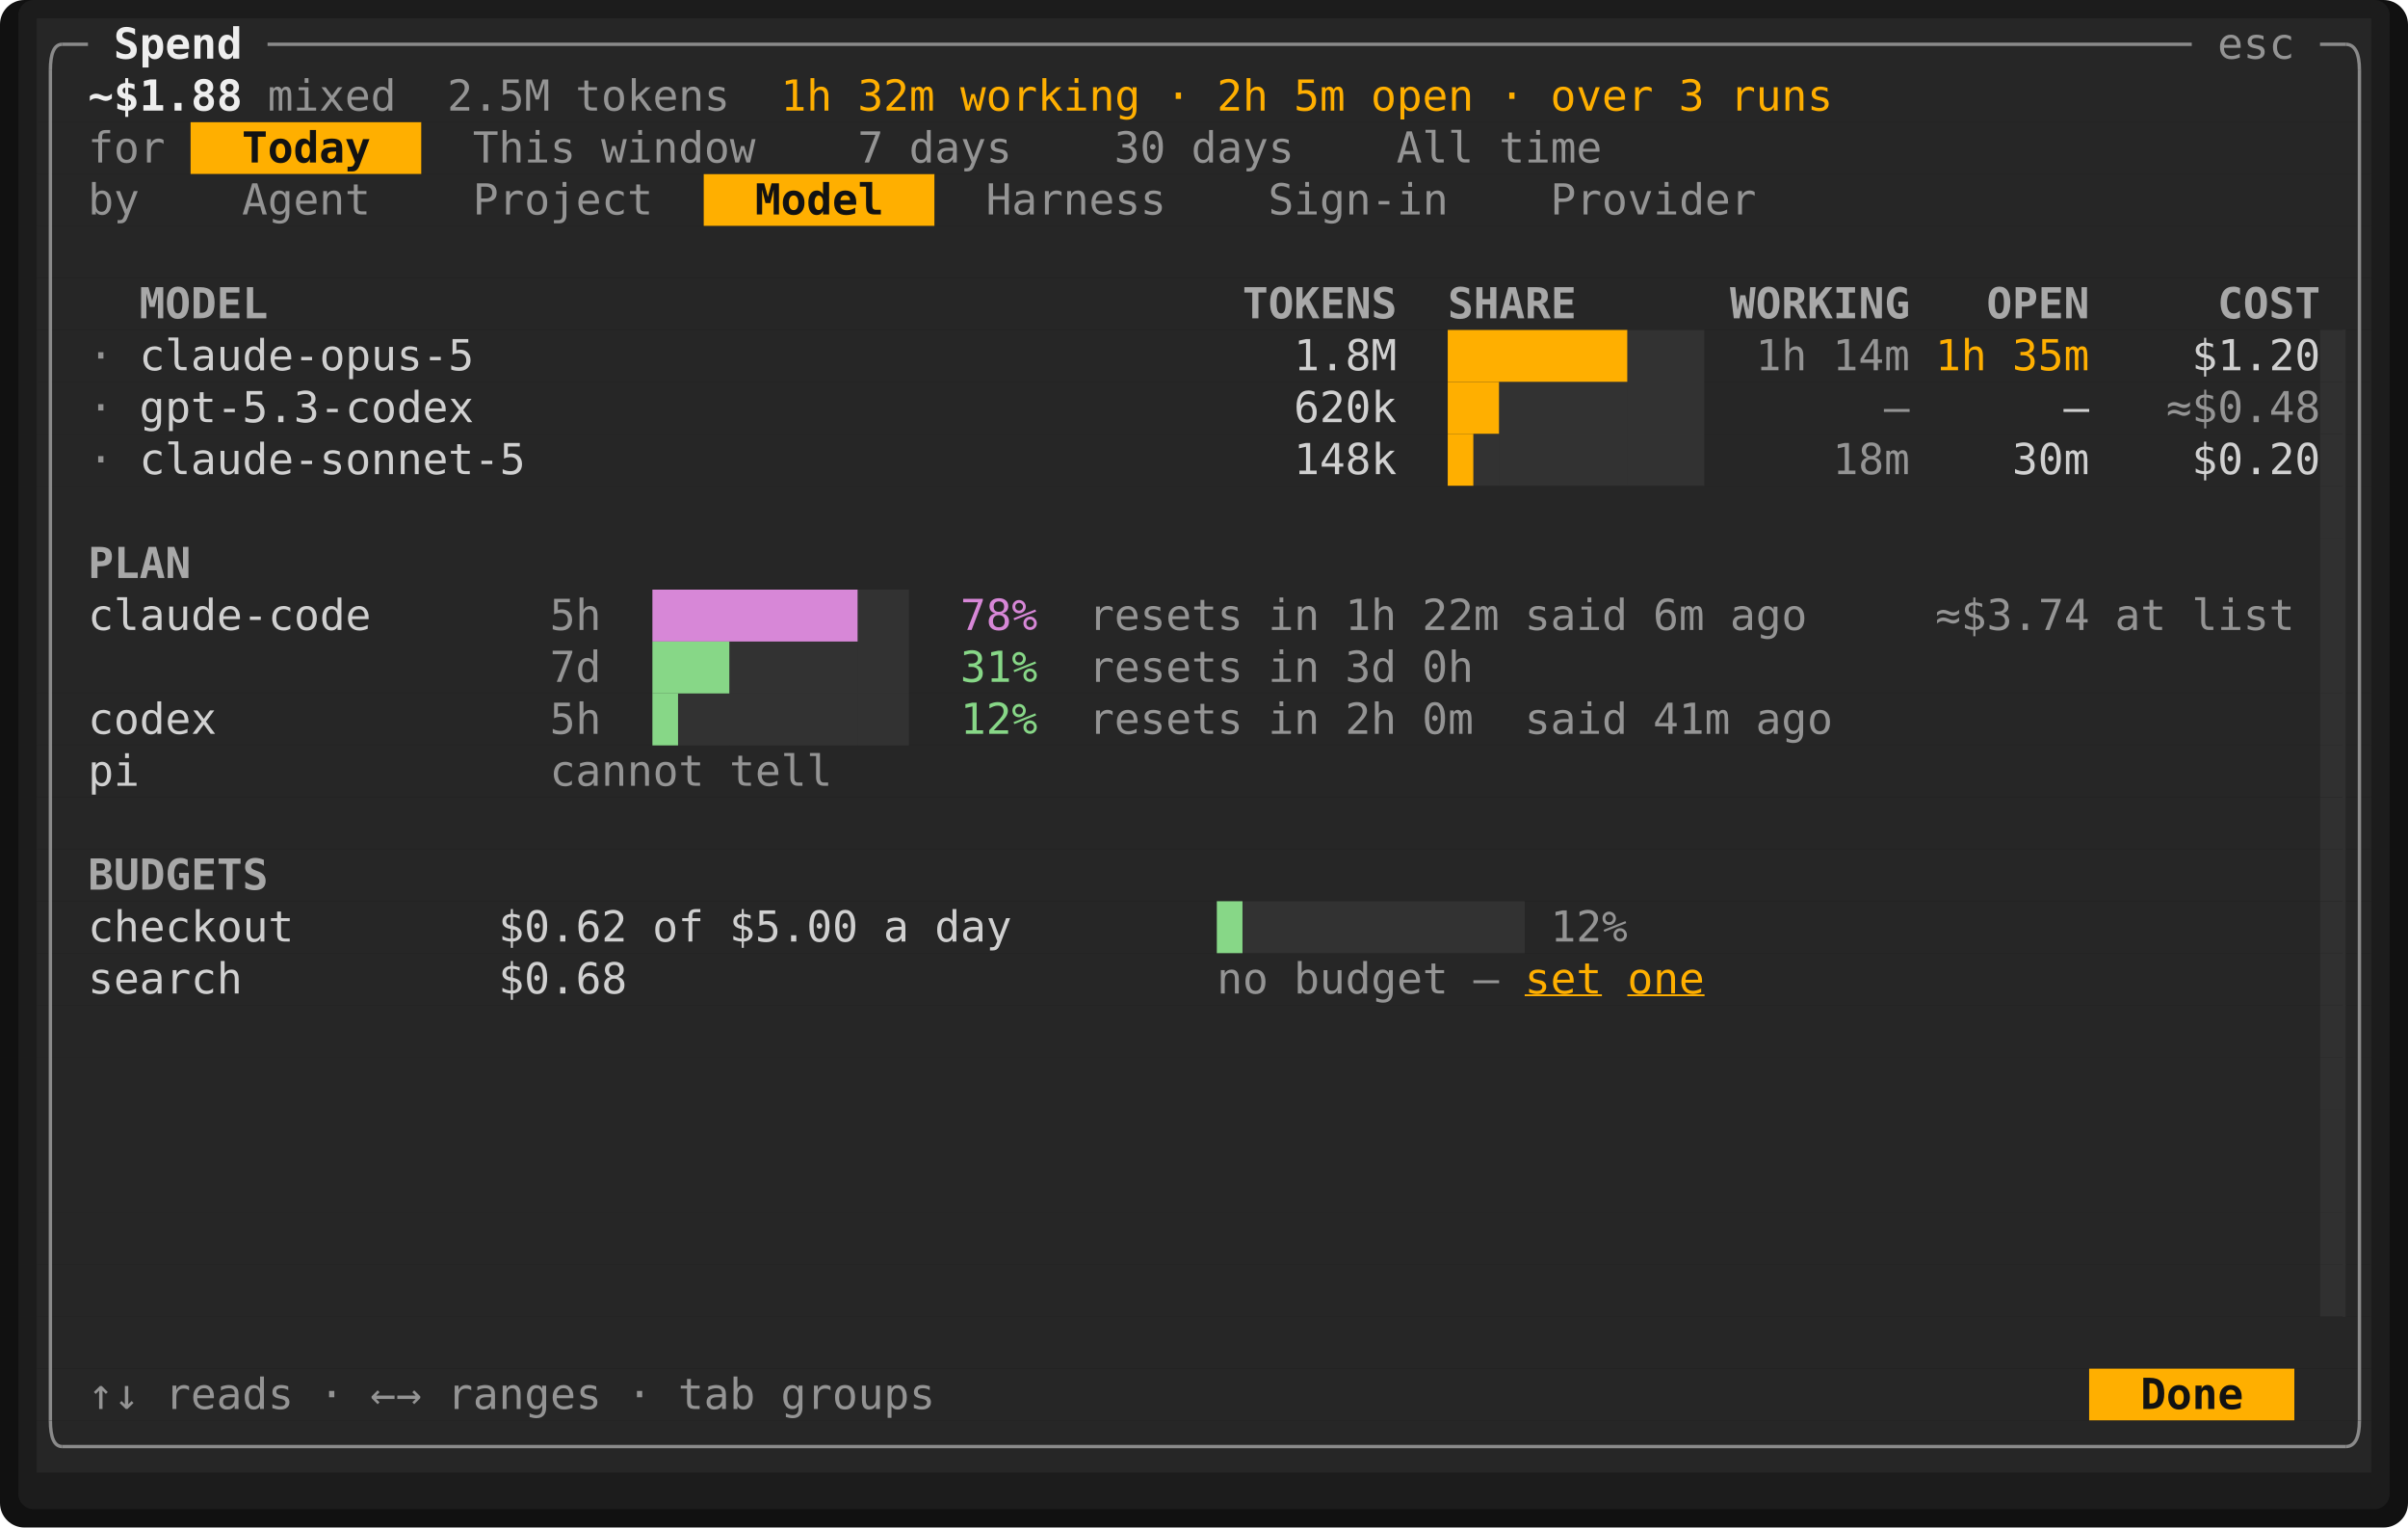
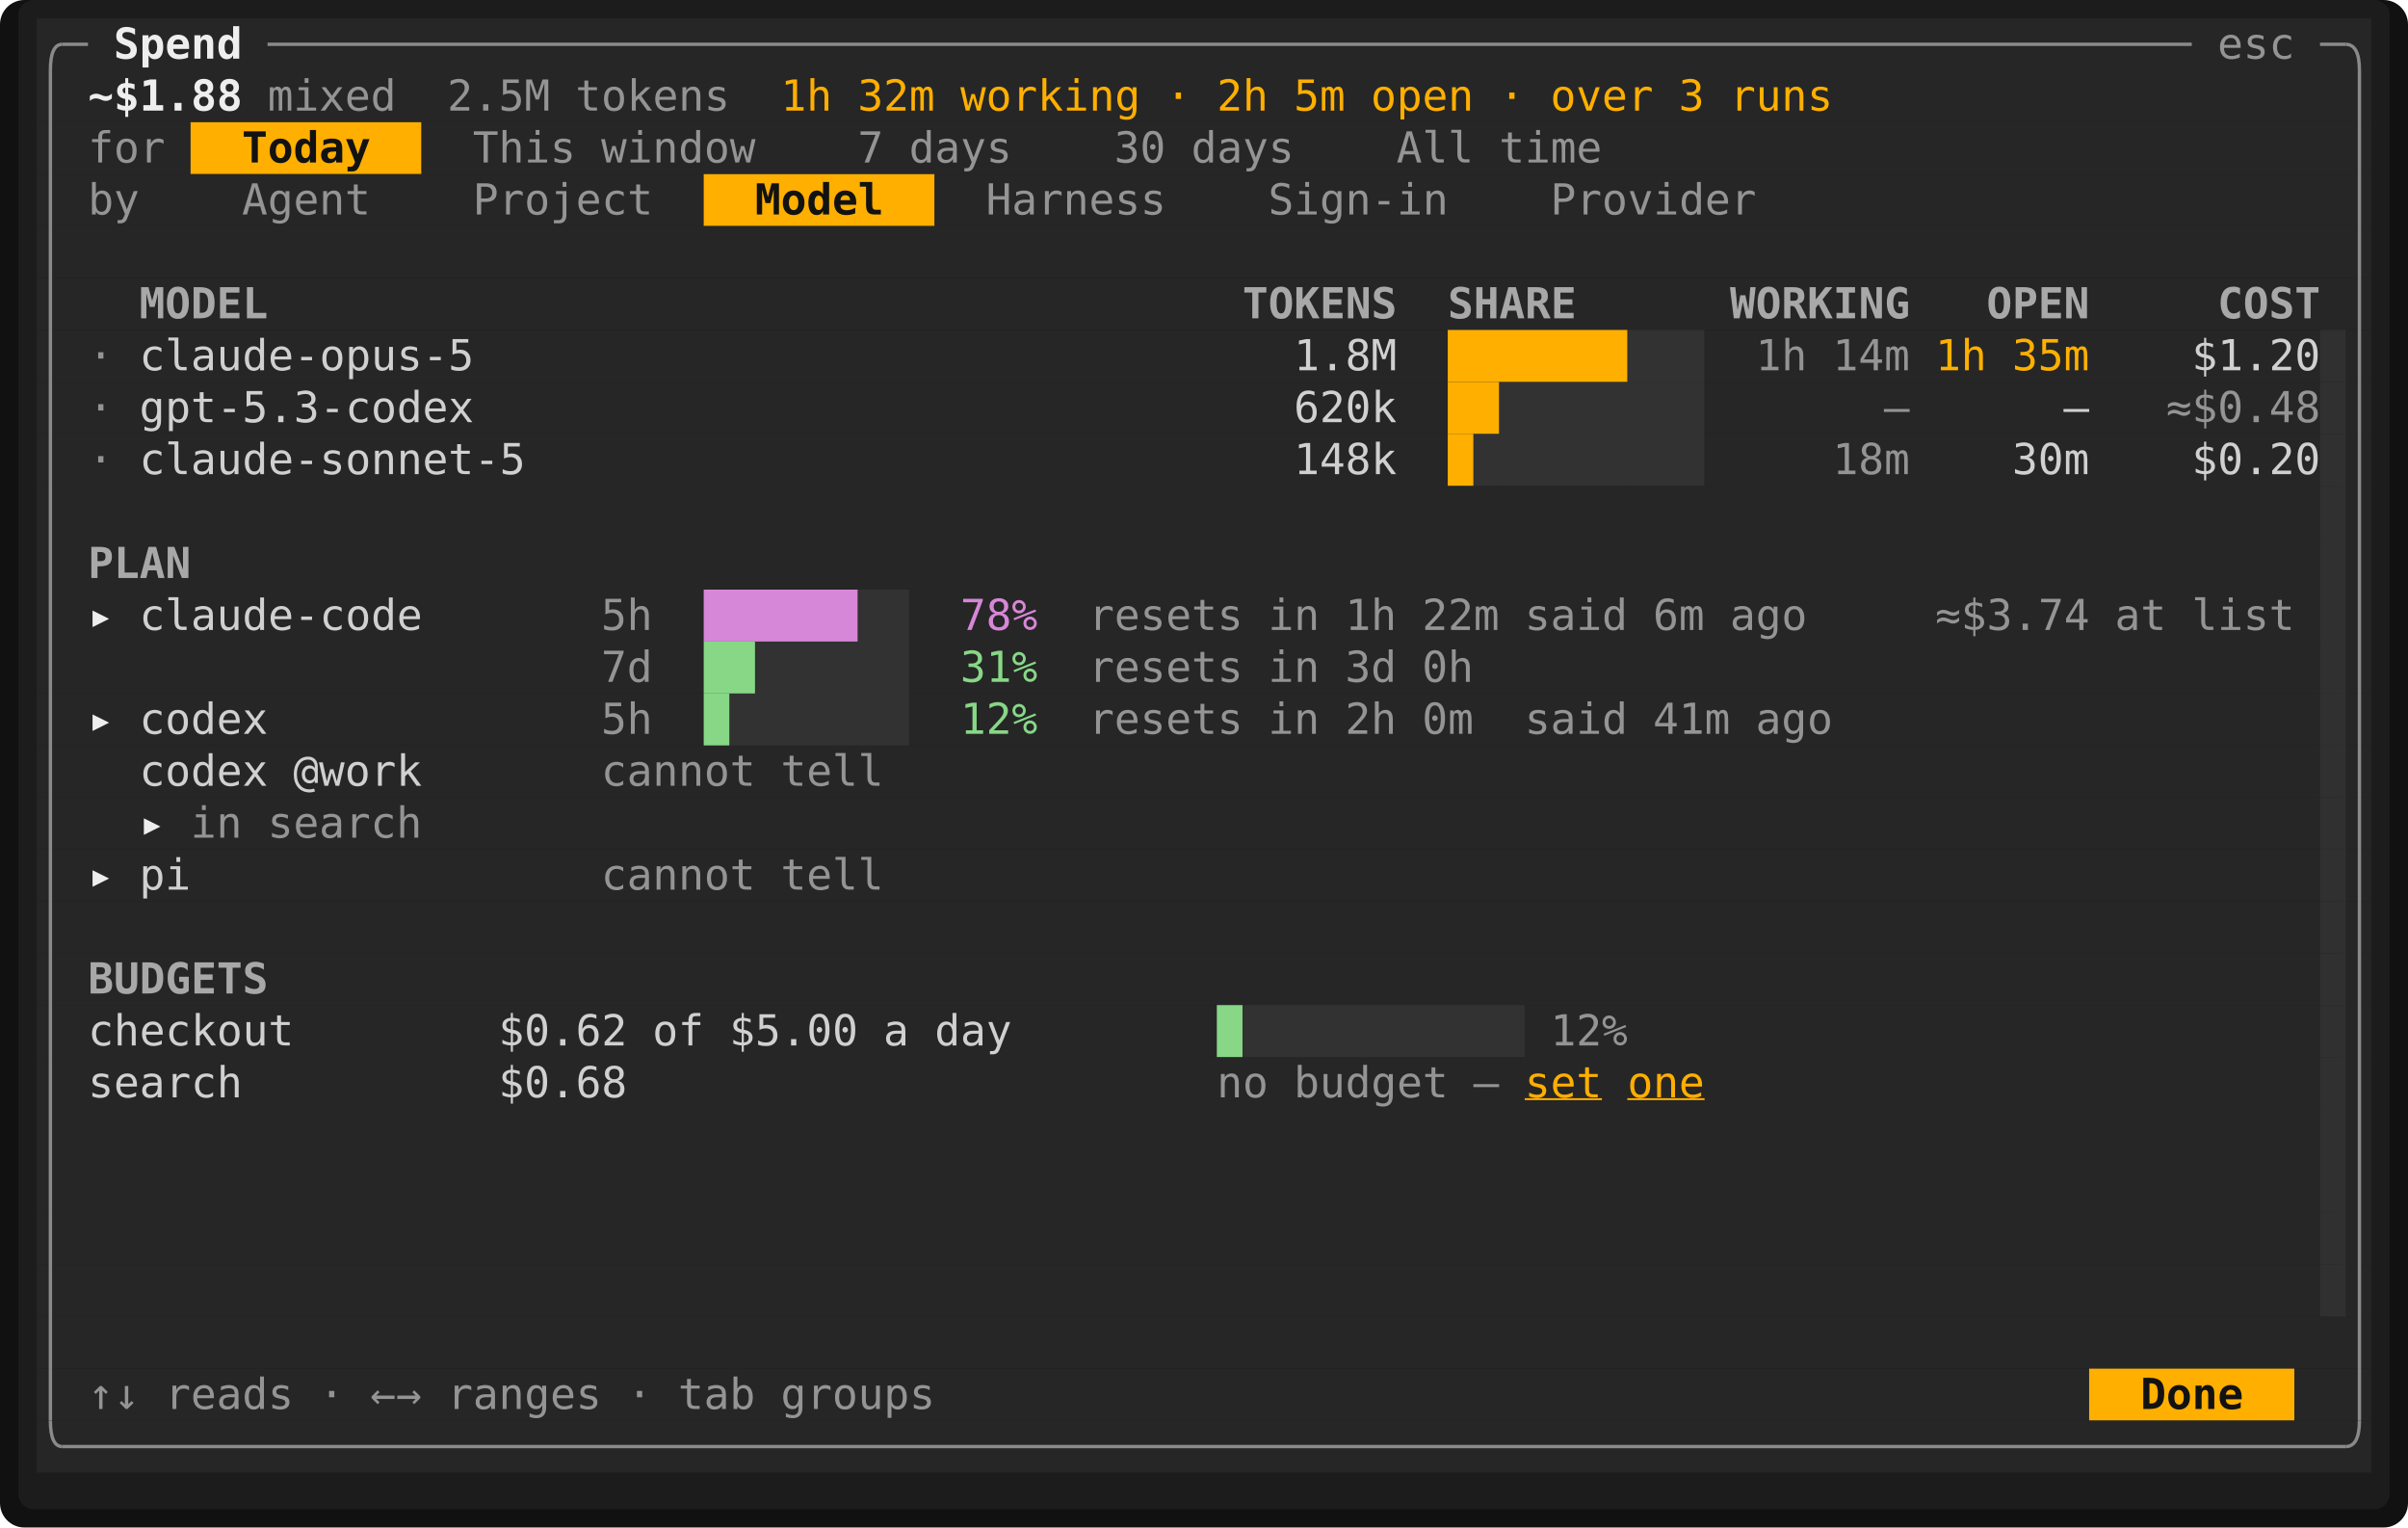
<svg xmlns="http://www.w3.org/2000/svg" viewBox="0 0 788.4 500" width="788.4" height="500" font-family="ui-monospace,SFMono-Regular,Menlo,Consolas,'DejaVu Sans Mono','Liberation Mono',monospace" font-size="14" role="img" aria-label="Tade">
  <rect width="788.4" height="500" rx="8" fill="#111111" />
  <rect x="6" y="0" width="776.4" height="494" rx="5" fill="#1c1c1c" />
  <rect x="12" y="6" width="764.4" height="17" fill="#262626" />
  <rect x="12" y="23" width="764.4" height="17" fill="#262626" />
  <rect x="12" y="40" width="50.4" height="17" fill="#262626" />
  <rect x="62.4" y="40" width="75.6" height="17" fill="#ffaf00" />
  <rect x="138" y="40" width="638.4" height="17" fill="#262626" />
  <rect x="12" y="57" width="218.4" height="17" fill="#262626" />
  <rect x="230.4" y="57" width="75.6" height="17" fill="#ffaf00" />
  <rect x="306" y="57" width="470.4" height="17" fill="#262626" />
  <rect x="12" y="74" width="764.4" height="17" fill="#262626" />
  <rect x="12" y="91" width="764.4" height="17" fill="#262626" />
  <rect x="12" y="108" width="747.6" height="17" fill="#262626" />
  <rect x="759.6" y="108" width="8.4" height="17" fill="#303030" />
  <rect x="768" y="108" width="8.4" height="17" fill="#262626" />
  <rect x="12" y="125" width="747.6" height="17" fill="#262626" />
  <rect x="759.6" y="125" width="8.4" height="17" fill="#303030" />
  <rect x="768" y="125" width="8.4" height="17" fill="#262626" />
  <rect x="12" y="142" width="747.6" height="17" fill="#262626" />
  <rect x="759.6" y="142" width="8.4" height="17" fill="#303030" />
  <rect x="768" y="142" width="8.4" height="17" fill="#262626" />
  <rect x="12" y="159" width="747.6" height="17" fill="#262626" />
  <rect x="759.6" y="159" width="8.4" height="17" fill="#303030" />
  <rect x="768" y="159" width="8.4" height="17" fill="#262626" />
  <rect x="12" y="176" width="747.6" height="17" fill="#262626" />
  <rect x="759.6" y="176" width="8.4" height="17" fill="#303030" />
  <rect x="768" y="176" width="8.4" height="17" fill="#262626" />
  <rect x="12" y="193" width="747.6" height="17" fill="#262626" />
  <rect x="759.6" y="193" width="8.4" height="17" fill="#303030" />
  <rect x="768" y="193" width="8.4" height="17" fill="#262626" />
  <rect x="12" y="210" width="747.6" height="17" fill="#262626" />
  <rect x="759.6" y="210" width="8.4" height="17" fill="#303030" />
  <rect x="768" y="210" width="8.4" height="17" fill="#262626" />
  <rect x="12" y="227" width="747.6" height="17" fill="#262626" />
  <rect x="759.6" y="227" width="8.4" height="17" fill="#303030" />
  <rect x="768" y="227" width="8.4" height="17" fill="#262626" />
  <rect x="12" y="244" width="747.6" height="17" fill="#262626" />
  <rect x="759.6" y="244" width="8.4" height="17" fill="#303030" />
  <rect x="768" y="244" width="8.4" height="17" fill="#262626" />
  <rect x="12" y="261" width="747.6" height="17" fill="#262626" />
  <rect x="759.6" y="261" width="8.4" height="17" fill="#303030" />
  <rect x="768" y="261" width="8.4" height="17" fill="#262626" />
  <rect x="12" y="278" width="747.6" height="17" fill="#262626" />
  <rect x="759.6" y="278" width="8.4" height="17" fill="#303030" />
  <rect x="768" y="278" width="8.4" height="17" fill="#262626" />
  <rect x="12" y="295" width="747.6" height="17" fill="#262626" />
  <rect x="759.6" y="295" width="8.4" height="17" fill="#303030" />
  <rect x="768" y="295" width="8.4" height="17" fill="#262626" />
  <rect x="12" y="312" width="747.6" height="17" fill="#262626" />
  <rect x="759.6" y="312" width="8.4" height="17" fill="#303030" />
  <rect x="768" y="312" width="8.4" height="17" fill="#262626" />
  <rect x="12" y="329" width="747.6" height="17" fill="#262626" />
  <rect x="759.6" y="329" width="8.4" height="17" fill="#303030" />
  <rect x="768" y="329" width="8.4" height="17" fill="#262626" />
  <rect x="12" y="346" width="747.6" height="17" fill="#262626" />
  <rect x="759.6" y="346" width="8.4" height="17" fill="#303030" />
  <rect x="768" y="346" width="8.4" height="17" fill="#262626" />
  <rect x="12" y="363" width="747.6" height="17" fill="#262626" />
  <rect x="759.6" y="363" width="8.4" height="17" fill="#303030" />
  <rect x="768" y="363" width="8.4" height="17" fill="#262626" />
  <rect x="12" y="380" width="747.6" height="17" fill="#262626" />
  <rect x="759.6" y="380" width="8.4" height="17" fill="#303030" />
  <rect x="768" y="380" width="8.4" height="17" fill="#262626" />
  <rect x="12" y="397" width="747.6" height="17" fill="#262626" />
  <rect x="759.6" y="397" width="8.4" height="17" fill="#303030" />
  <rect x="768" y="397" width="8.4" height="17" fill="#262626" />
  <rect x="12" y="414" width="747.6" height="17" fill="#262626" />
  <rect x="759.6" y="414" width="8.4" height="17" fill="#303030" />
  <rect x="768" y="414" width="8.4" height="17" fill="#262626" />
  <rect x="12" y="431" width="764.4" height="17" fill="#262626" />
  <rect x="12" y="448" width="672" height="17" fill="#262626" />
  <rect x="684" y="448" width="67.2" height="17" fill="#ffaf00" />
  <rect x="751.2" y="448" width="25.2" height="17" fill="#262626" />
  <rect x="12" y="465" width="764.4" height="17" fill="#262626" />
  <rect x="474" y="108" width="58.8" height="17" fill="#ffaf00" />
  <rect x="532.8" y="108" width="25.2" height="51" fill="#585858" opacity="0.25" />
  <rect x="766.95" y="108" width="1.05" height="323" fill="#303030" />
  <rect x="474" y="125" width="16.8" height="17" fill="#ffaf00" />
  <rect x="490.8" y="125" width="42" height="34" fill="#585858" opacity="0.25" />
  <rect x="474" y="142" width="8.4" height="17" fill="#ffaf00" />
  <rect x="482.4" y="142" width="8.4" height="17" fill="#585858" opacity="0.25" />
-   <rect x="213.6" y="193" width="67.2" height="17" fill="#d787d7" />
+   <rect x="230.4" y="193" width="50.4" height="17" fill="#d787d7" />
  <rect x="280.8" y="193" width="16.8" height="51" fill="#585858" opacity="0.25" />
-   <rect x="213.6" y="210" width="25.2" height="17" fill="#87d787" />
-   <rect x="238.8" y="210" width="42" height="34" fill="#585858" opacity="0.25" />
-   <rect x="213.6" y="227" width="8.4" height="17" fill="#87d787" />
-   <rect x="222" y="227" width="16.8" height="17" fill="#585858" opacity="0.25" />
-   <rect x="398.4" y="295" width="8.4" height="17" fill="#87d787" />
-   <rect x="406.8" y="295" width="92.4" height="17" fill="#585858" opacity="0.25" />
+   <rect x="230.4" y="210" width="16.8" height="17" fill="#87d787" />
+   <rect x="247.2" y="210" width="33.6" height="34" fill="#585858" opacity="0.25" />
+   <rect x="230.4" y="227" width="8.4" height="17" fill="#87d787" />
+   <rect x="238.8" y="227" width="8.4" height="17" fill="#585858" opacity="0.25" />
+   <rect x="398.4" y="329" width="8.4" height="17" fill="#87d787" />
+   <rect x="406.8" y="329" width="92.4" height="17" fill="#585858" opacity="0.25" />
  <path d="M16.5 23Q16.5 14.5 20.4 14.5" fill="none" stroke="#8a8a8a" stroke-width="1.1" />
  <line x1="20.4" y1="14.5" x2="28.8" y2="14.5" stroke="#8a8a8a" stroke-width="1.1" />
  <line x1="87.6" y1="14.5" x2="717.6" y2="14.5" stroke="#8a8a8a" stroke-width="1.1" />
  <line x1="759.6" y1="14.5" x2="768" y2="14.5" stroke="#8a8a8a" stroke-width="1.1" />
  <path d="M772.5 23Q772.5 14.5 768 14.5" fill="none" stroke="#8a8a8a" stroke-width="1.1" />
  <line x1="16.5" y1="23" x2="16.5" y2="465" stroke="#8a8a8a" stroke-width="1.1" />
  <line x1="772.5" y1="23" x2="772.5" y2="465" stroke="#8a8a8a" stroke-width="1.1" />
  <path d="M16.5 465Q16.5 473.5 20.4 473.5" fill="none" stroke="#8a8a8a" stroke-width="1.1" />
  <line x1="20.4" y1="473.5" x2="768" y2="473.5" stroke="#8a8a8a" stroke-width="1.1" />
  <path d="M772.5 465Q772.5 473.5 768 473.5" fill="none" stroke="#8a8a8a" stroke-width="1.1" />
  <text x="37.2" y="19.2" textLength="42" lengthAdjust="spacingAndGlyphs" fill="#eeeeee" font-weight="700">Spend</text>
  <text x="726" y="19.2" textLength="25.2" lengthAdjust="spacingAndGlyphs" fill="#949494">esc</text>
  <text x="28.8" y="36.2" textLength="50.4" lengthAdjust="spacingAndGlyphs" fill="#eeeeee" font-weight="700">~$1.88</text>
  <text x="87.6" y="36.2" textLength="42" lengthAdjust="spacingAndGlyphs" fill="#949494">mixed</text>
  <text x="146.4" y="36.2" textLength="33.6" lengthAdjust="spacingAndGlyphs" fill="#949494">2.5M</text>
  <text x="188.4" y="36.2" textLength="50.4" lengthAdjust="spacingAndGlyphs" fill="#949494">tokens</text>
  <text x="255.6" y="36.2" textLength="16.8" lengthAdjust="spacingAndGlyphs" fill="#ffaf00">1h</text>
  <text x="280.8" y="36.2" textLength="25.2" lengthAdjust="spacingAndGlyphs" fill="#ffaf00">32m</text>
  <text x="314.4" y="36.2" textLength="58.8" lengthAdjust="spacingAndGlyphs" fill="#ffaf00">working</text>
  <text x="381.6" y="36.2" textLength="8.4" lengthAdjust="spacingAndGlyphs" fill="#ffaf00">·</text>
  <text x="398.4" y="36.2" textLength="16.8" lengthAdjust="spacingAndGlyphs" fill="#ffaf00">2h</text>
  <text x="423.6" y="36.2" textLength="16.8" lengthAdjust="spacingAndGlyphs" fill="#ffaf00">5m</text>
  <text x="448.8" y="36.2" textLength="33.6" lengthAdjust="spacingAndGlyphs" fill="#ffaf00">open</text>
  <text x="490.8" y="36.2" textLength="8.4" lengthAdjust="spacingAndGlyphs" fill="#ffaf00">·</text>
  <text x="507.6" y="36.2" textLength="33.6" lengthAdjust="spacingAndGlyphs" fill="#ffaf00">over</text>
  <text x="549.6" y="36.2" textLength="8.4" lengthAdjust="spacingAndGlyphs" fill="#ffaf00">3</text>
  <text x="566.4" y="36.2" textLength="33.6" lengthAdjust="spacingAndGlyphs" fill="#ffaf00">runs</text>
  <text x="28.8" y="53.2" textLength="25.2" lengthAdjust="spacingAndGlyphs" fill="#949494">for</text>
  <text x="79.2" y="53.2" textLength="42" lengthAdjust="spacingAndGlyphs" fill="#121212" font-weight="700">Today</text>
  <text x="154.8" y="53.2" textLength="33.6" lengthAdjust="spacingAndGlyphs" fill="#949494">This</text>
  <text x="196.8" y="53.2" textLength="50.4" lengthAdjust="spacingAndGlyphs" fill="#949494">window</text>
  <text x="280.8" y="53.2" textLength="8.4" lengthAdjust="spacingAndGlyphs" fill="#949494">7</text>
  <text x="297.6" y="53.2" textLength="33.6" lengthAdjust="spacingAndGlyphs" fill="#949494">days</text>
  <text x="364.8" y="53.2" textLength="16.8" lengthAdjust="spacingAndGlyphs" fill="#949494">30</text>
  <text x="390" y="53.2" textLength="33.6" lengthAdjust="spacingAndGlyphs" fill="#949494">days</text>
  <text x="457.2" y="53.2" textLength="25.2" lengthAdjust="spacingAndGlyphs" fill="#949494">All</text>
  <text x="490.8" y="53.2" textLength="33.6" lengthAdjust="spacingAndGlyphs" fill="#949494">time</text>
  <text x="28.8" y="70.2" textLength="16.8" lengthAdjust="spacingAndGlyphs" fill="#949494">by</text>
  <text x="79.2" y="70.2" textLength="42" lengthAdjust="spacingAndGlyphs" fill="#949494">Agent</text>
  <text x="154.8" y="70.2" textLength="58.8" lengthAdjust="spacingAndGlyphs" fill="#949494">Project</text>
  <text x="247.2" y="70.2" textLength="42" lengthAdjust="spacingAndGlyphs" fill="#121212" font-weight="700">Model</text>
  <text x="322.8" y="70.2" textLength="58.8" lengthAdjust="spacingAndGlyphs" fill="#949494">Harness</text>
  <text x="415.2" y="70.2" textLength="58.8" lengthAdjust="spacingAndGlyphs" fill="#949494">Sign-in</text>
  <text x="507.6" y="70.2" textLength="67.2" lengthAdjust="spacingAndGlyphs" fill="#949494">Provider</text>
  <text x="45.6" y="104.2" textLength="42" lengthAdjust="spacingAndGlyphs" fill="#a8a8a8" font-weight="700">MODEL</text>
  <text x="406.8" y="104.2" textLength="50.4" lengthAdjust="spacingAndGlyphs" fill="#a8a8a8" font-weight="700">TOKENS</text>
  <text x="474" y="104.2" textLength="42" lengthAdjust="spacingAndGlyphs" fill="#a8a8a8" font-weight="700">SHARE</text>
  <text x="566.4" y="104.2" textLength="58.8" lengthAdjust="spacingAndGlyphs" fill="#a8a8a8" font-weight="700">WORKING</text>
  <text x="650.4" y="104.2" textLength="33.6" lengthAdjust="spacingAndGlyphs" fill="#a8a8a8" font-weight="700">OPEN</text>
  <text x="726" y="104.2" textLength="33.6" lengthAdjust="spacingAndGlyphs" fill="#a8a8a8" font-weight="700">COST</text>
  <text x="28.8" y="121.2" textLength="8.4" lengthAdjust="spacingAndGlyphs" fill="#949494">·</text>
  <text x="45.6" y="121.2" textLength="109.2" lengthAdjust="spacingAndGlyphs" fill="#d0d0d0">claude-opus-5</text>
  <text x="423.6" y="121.2" textLength="33.6" lengthAdjust="spacingAndGlyphs" fill="#d0d0d0">1.8M</text>
  <text x="574.8" y="121.2" textLength="16.8" lengthAdjust="spacingAndGlyphs" fill="#949494">1h</text>
  <text x="600" y="121.2" textLength="25.2" lengthAdjust="spacingAndGlyphs" fill="#949494">14m</text>
  <text x="633.6" y="121.2" textLength="16.8" lengthAdjust="spacingAndGlyphs" fill="#ffaf00">1h</text>
  <text x="658.8" y="121.2" textLength="25.2" lengthAdjust="spacingAndGlyphs" fill="#ffaf00">35m</text>
  <text x="717.6" y="121.2" textLength="42" lengthAdjust="spacingAndGlyphs" fill="#d0d0d0">$1.20</text>
  <text x="28.8" y="138.2" textLength="8.4" lengthAdjust="spacingAndGlyphs" fill="#949494">·</text>
  <text x="45.6" y="138.2" textLength="109.2" lengthAdjust="spacingAndGlyphs" fill="#d0d0d0">gpt-5.3-codex</text>
  <text x="423.6" y="138.2" textLength="33.6" lengthAdjust="spacingAndGlyphs" fill="#d0d0d0">620k</text>
  <text x="616.8" y="138.2" textLength="8.4" lengthAdjust="spacingAndGlyphs" fill="#949494">—</text>
  <text x="675.6" y="138.2" textLength="8.4" lengthAdjust="spacingAndGlyphs" fill="#d0d0d0">—</text>
  <text x="709.2" y="138.2" textLength="50.4" lengthAdjust="spacingAndGlyphs" fill="#949494">≈$0.48</text>
  <text x="28.8" y="155.2" textLength="8.4" lengthAdjust="spacingAndGlyphs" fill="#949494">·</text>
  <text x="45.6" y="155.2" textLength="126" lengthAdjust="spacingAndGlyphs" fill="#d0d0d0">claude-sonnet-5</text>
  <text x="423.6" y="155.2" textLength="33.6" lengthAdjust="spacingAndGlyphs" fill="#d0d0d0">148k</text>
  <text x="600" y="155.2" textLength="25.2" lengthAdjust="spacingAndGlyphs" fill="#949494">18m</text>
  <text x="658.8" y="155.2" textLength="25.2" lengthAdjust="spacingAndGlyphs" fill="#d0d0d0">30m</text>
  <text x="717.6" y="155.2" textLength="42" lengthAdjust="spacingAndGlyphs" fill="#d0d0d0">$0.20</text>
  <text x="28.8" y="189.2" textLength="33.6" lengthAdjust="spacingAndGlyphs" fill="#a8a8a8" font-weight="700">PLAN</text>
-   <text x="28.8" y="206.2" textLength="92.4" lengthAdjust="spacingAndGlyphs" fill="#d0d0d0">claude-code</text>
-   <text x="180" y="206.2" textLength="16.8" lengthAdjust="spacingAndGlyphs" fill="#949494">5h</text>
+   <text x="28.8" y="206.2" textLength="8.4" lengthAdjust="spacingAndGlyphs" fill="#eeeeee" font-weight="700">▸</text>
+   <text x="45.6" y="206.2" textLength="92.4" lengthAdjust="spacingAndGlyphs" fill="#d0d0d0">claude-code</text>
+   <text x="196.8" y="206.2" textLength="16.8" lengthAdjust="spacingAndGlyphs" fill="#949494">5h</text>
  <text x="314.4" y="206.2" textLength="25.2" lengthAdjust="spacingAndGlyphs" fill="#d787d7">78%</text>
  <text x="356.4" y="206.2" textLength="50.4" lengthAdjust="spacingAndGlyphs" fill="#949494">resets</text>
  <text x="415.2" y="206.2" textLength="16.8" lengthAdjust="spacingAndGlyphs" fill="#949494">in</text>
  <text x="440.4" y="206.2" textLength="16.8" lengthAdjust="spacingAndGlyphs" fill="#949494">1h</text>
  <text x="465.6" y="206.2" textLength="25.2" lengthAdjust="spacingAndGlyphs" fill="#949494">22m</text>
  <text x="499.2" y="206.2" textLength="33.6" lengthAdjust="spacingAndGlyphs" fill="#949494">said</text>
  <text x="541.2" y="206.2" textLength="16.8" lengthAdjust="spacingAndGlyphs" fill="#949494">6m</text>
  <text x="566.4" y="206.2" textLength="25.2" lengthAdjust="spacingAndGlyphs" fill="#949494">ago</text>
  <text x="633.6" y="206.2" textLength="50.4" lengthAdjust="spacingAndGlyphs" fill="#949494">≈$3.74</text>
  <text x="692.4" y="206.2" textLength="16.8" lengthAdjust="spacingAndGlyphs" fill="#949494">at</text>
  <text x="717.6" y="206.2" textLength="33.6" lengthAdjust="spacingAndGlyphs" fill="#949494">list</text>
-   <text x="180" y="223.2" textLength="16.8" lengthAdjust="spacingAndGlyphs" fill="#949494">7d</text>
+   <text x="196.8" y="223.2" textLength="16.8" lengthAdjust="spacingAndGlyphs" fill="#949494">7d</text>
  <text x="314.4" y="223.2" textLength="25.2" lengthAdjust="spacingAndGlyphs" fill="#87d787">31%</text>
  <text x="356.4" y="223.2" textLength="50.4" lengthAdjust="spacingAndGlyphs" fill="#949494">resets</text>
  <text x="415.2" y="223.2" textLength="16.8" lengthAdjust="spacingAndGlyphs" fill="#949494">in</text>
  <text x="440.4" y="223.2" textLength="16.8" lengthAdjust="spacingAndGlyphs" fill="#949494">3d</text>
  <text x="465.6" y="223.2" textLength="16.8" lengthAdjust="spacingAndGlyphs" fill="#949494">0h</text>
-   <text x="28.8" y="240.2" textLength="42" lengthAdjust="spacingAndGlyphs" fill="#d0d0d0">codex</text>
-   <text x="180" y="240.2" textLength="16.8" lengthAdjust="spacingAndGlyphs" fill="#949494">5h</text>
+   <text x="28.8" y="240.2" textLength="8.4" lengthAdjust="spacingAndGlyphs" fill="#eeeeee" font-weight="700">▸</text>
+   <text x="45.6" y="240.2" textLength="42" lengthAdjust="spacingAndGlyphs" fill="#d0d0d0">codex</text>
+   <text x="196.8" y="240.2" textLength="16.8" lengthAdjust="spacingAndGlyphs" fill="#949494">5h</text>
  <text x="314.4" y="240.2" textLength="25.2" lengthAdjust="spacingAndGlyphs" fill="#87d787">12%</text>
  <text x="356.4" y="240.2" textLength="50.4" lengthAdjust="spacingAndGlyphs" fill="#949494">resets</text>
  <text x="415.2" y="240.2" textLength="16.8" lengthAdjust="spacingAndGlyphs" fill="#949494">in</text>
  <text x="440.4" y="240.2" textLength="16.8" lengthAdjust="spacingAndGlyphs" fill="#949494">2h</text>
  <text x="465.6" y="240.2" textLength="16.8" lengthAdjust="spacingAndGlyphs" fill="#949494">0m</text>
  <text x="499.2" y="240.2" textLength="33.6" lengthAdjust="spacingAndGlyphs" fill="#949494">said</text>
  <text x="541.2" y="240.2" textLength="25.2" lengthAdjust="spacingAndGlyphs" fill="#949494">41m</text>
  <text x="574.8" y="240.2" textLength="25.2" lengthAdjust="spacingAndGlyphs" fill="#949494">ago</text>
-   <text x="28.8" y="257.2" textLength="16.8" lengthAdjust="spacingAndGlyphs" fill="#d0d0d0">pi</text>
-   <text x="180" y="257.2" textLength="50.4" lengthAdjust="spacingAndGlyphs" fill="#949494">cannot</text>
-   <text x="238.8" y="257.2" textLength="33.6" lengthAdjust="spacingAndGlyphs" fill="#949494">tell</text>
-   <text x="28.8" y="291.2" textLength="58.8" lengthAdjust="spacingAndGlyphs" fill="#a8a8a8" font-weight="700">BUDGETS</text>
-   <text x="28.8" y="308.2" textLength="67.2" lengthAdjust="spacingAndGlyphs" fill="#d0d0d0">checkout</text>
-   <text x="163.2" y="308.2" textLength="42" lengthAdjust="spacingAndGlyphs" fill="#d0d0d0">$0.62</text>
-   <text x="213.6" y="308.2" textLength="16.8" lengthAdjust="spacingAndGlyphs" fill="#d0d0d0">of</text>
-   <text x="238.8" y="308.2" textLength="42" lengthAdjust="spacingAndGlyphs" fill="#d0d0d0">$5.00</text>
-   <text x="289.2" y="308.2" textLength="8.4" lengthAdjust="spacingAndGlyphs" fill="#d0d0d0">a</text>
-   <text x="306" y="308.2" textLength="25.2" lengthAdjust="spacingAndGlyphs" fill="#d0d0d0">day</text>
-   <text x="507.6" y="308.2" textLength="25.2" lengthAdjust="spacingAndGlyphs" fill="#949494">12%</text>
-   <text x="28.8" y="325.2" textLength="50.4" lengthAdjust="spacingAndGlyphs" fill="#d0d0d0">search</text>
-   <text x="163.2" y="325.2" textLength="42" lengthAdjust="spacingAndGlyphs" fill="#d0d0d0">$0.68</text>
-   <text x="398.4" y="325.2" textLength="16.8" lengthAdjust="spacingAndGlyphs" fill="#949494">no</text>
-   <text x="423.6" y="325.2" textLength="50.4" lengthAdjust="spacingAndGlyphs" fill="#949494">budget</text>
-   <text x="482.4" y="325.2" textLength="8.4" lengthAdjust="spacingAndGlyphs" fill="#949494">—</text>
-   <text x="499.2" y="325.2" textLength="25.2" lengthAdjust="spacingAndGlyphs" fill="#ffaf00" text-decoration="underline">set</text>
-   <text x="532.8" y="325.2" textLength="25.2" lengthAdjust="spacingAndGlyphs" fill="#ffaf00" text-decoration="underline">one</text>
+   <text x="45.6" y="257.2" textLength="42" lengthAdjust="spacingAndGlyphs" fill="#d0d0d0">codex</text>
+   <text x="96" y="257.2" textLength="42" lengthAdjust="spacingAndGlyphs" fill="#d0d0d0">@work</text>
+   <text x="196.8" y="257.2" textLength="50.4" lengthAdjust="spacingAndGlyphs" fill="#949494">cannot</text>
+   <text x="255.6" y="257.2" textLength="33.6" lengthAdjust="spacingAndGlyphs" fill="#949494">tell</text>
+   <text x="45.6" y="274.2" textLength="8.4" lengthAdjust="spacingAndGlyphs" fill="#eeeeee" font-weight="700">▸</text>
+   <text x="62.4" y="274.2" textLength="16.8" lengthAdjust="spacingAndGlyphs" fill="#949494">in</text>
+   <text x="87.6" y="274.2" textLength="50.4" lengthAdjust="spacingAndGlyphs" fill="#949494">search</text>
+   <text x="28.8" y="291.2" textLength="8.4" lengthAdjust="spacingAndGlyphs" fill="#eeeeee" font-weight="700">▸</text>
+   <text x="45.6" y="291.2" textLength="16.8" lengthAdjust="spacingAndGlyphs" fill="#d0d0d0">pi</text>
+   <text x="196.8" y="291.2" textLength="50.4" lengthAdjust="spacingAndGlyphs" fill="#949494">cannot</text>
+   <text x="255.6" y="291.2" textLength="33.6" lengthAdjust="spacingAndGlyphs" fill="#949494">tell</text>
+   <text x="28.8" y="325.2" textLength="58.8" lengthAdjust="spacingAndGlyphs" fill="#a8a8a8" font-weight="700">BUDGETS</text>
+   <text x="28.8" y="342.2" textLength="67.2" lengthAdjust="spacingAndGlyphs" fill="#d0d0d0">checkout</text>
+   <text x="163.2" y="342.2" textLength="42" lengthAdjust="spacingAndGlyphs" fill="#d0d0d0">$0.62</text>
+   <text x="213.6" y="342.2" textLength="16.8" lengthAdjust="spacingAndGlyphs" fill="#d0d0d0">of</text>
+   <text x="238.8" y="342.2" textLength="42" lengthAdjust="spacingAndGlyphs" fill="#d0d0d0">$5.00</text>
+   <text x="289.2" y="342.2" textLength="8.4" lengthAdjust="spacingAndGlyphs" fill="#d0d0d0">a</text>
+   <text x="306" y="342.2" textLength="25.2" lengthAdjust="spacingAndGlyphs" fill="#d0d0d0">day</text>
+   <text x="507.6" y="342.2" textLength="25.2" lengthAdjust="spacingAndGlyphs" fill="#949494">12%</text>
+   <text x="28.8" y="359.2" textLength="50.4" lengthAdjust="spacingAndGlyphs" fill="#d0d0d0">search</text>
+   <text x="163.2" y="359.2" textLength="42" lengthAdjust="spacingAndGlyphs" fill="#d0d0d0">$0.68</text>
+   <text x="398.4" y="359.2" textLength="16.8" lengthAdjust="spacingAndGlyphs" fill="#949494">no</text>
+   <text x="423.6" y="359.2" textLength="50.4" lengthAdjust="spacingAndGlyphs" fill="#949494">budget</text>
+   <text x="482.4" y="359.2" textLength="8.4" lengthAdjust="spacingAndGlyphs" fill="#949494">—</text>
+   <text x="499.2" y="359.2" textLength="25.2" lengthAdjust="spacingAndGlyphs" fill="#ffaf00" text-decoration="underline">set</text>
+   <text x="532.8" y="359.2" textLength="25.2" lengthAdjust="spacingAndGlyphs" fill="#ffaf00" text-decoration="underline">one</text>
  <text x="28.8" y="461.2" textLength="16.8" lengthAdjust="spacingAndGlyphs" fill="#949494">↑↓</text>
  <text x="54" y="461.2" textLength="42" lengthAdjust="spacingAndGlyphs" fill="#949494">reads</text>
  <text x="104.4" y="461.2" textLength="8.4" lengthAdjust="spacingAndGlyphs" fill="#949494">·</text>
  <text x="121.2" y="461.2" textLength="16.8" lengthAdjust="spacingAndGlyphs" fill="#949494">←→</text>
  <text x="146.4" y="461.2" textLength="50.4" lengthAdjust="spacingAndGlyphs" fill="#949494">ranges</text>
  <text x="205.2" y="461.2" textLength="8.4" lengthAdjust="spacingAndGlyphs" fill="#949494">·</text>
  <text x="222" y="461.2" textLength="25.2" lengthAdjust="spacingAndGlyphs" fill="#949494">tab</text>
  <text x="255.6" y="461.2" textLength="50.4" lengthAdjust="spacingAndGlyphs" fill="#949494">groups</text>
  <text x="700.8" y="461.2" textLength="33.6" lengthAdjust="spacingAndGlyphs" fill="#121212" font-weight="700">Done</text>
</svg>
